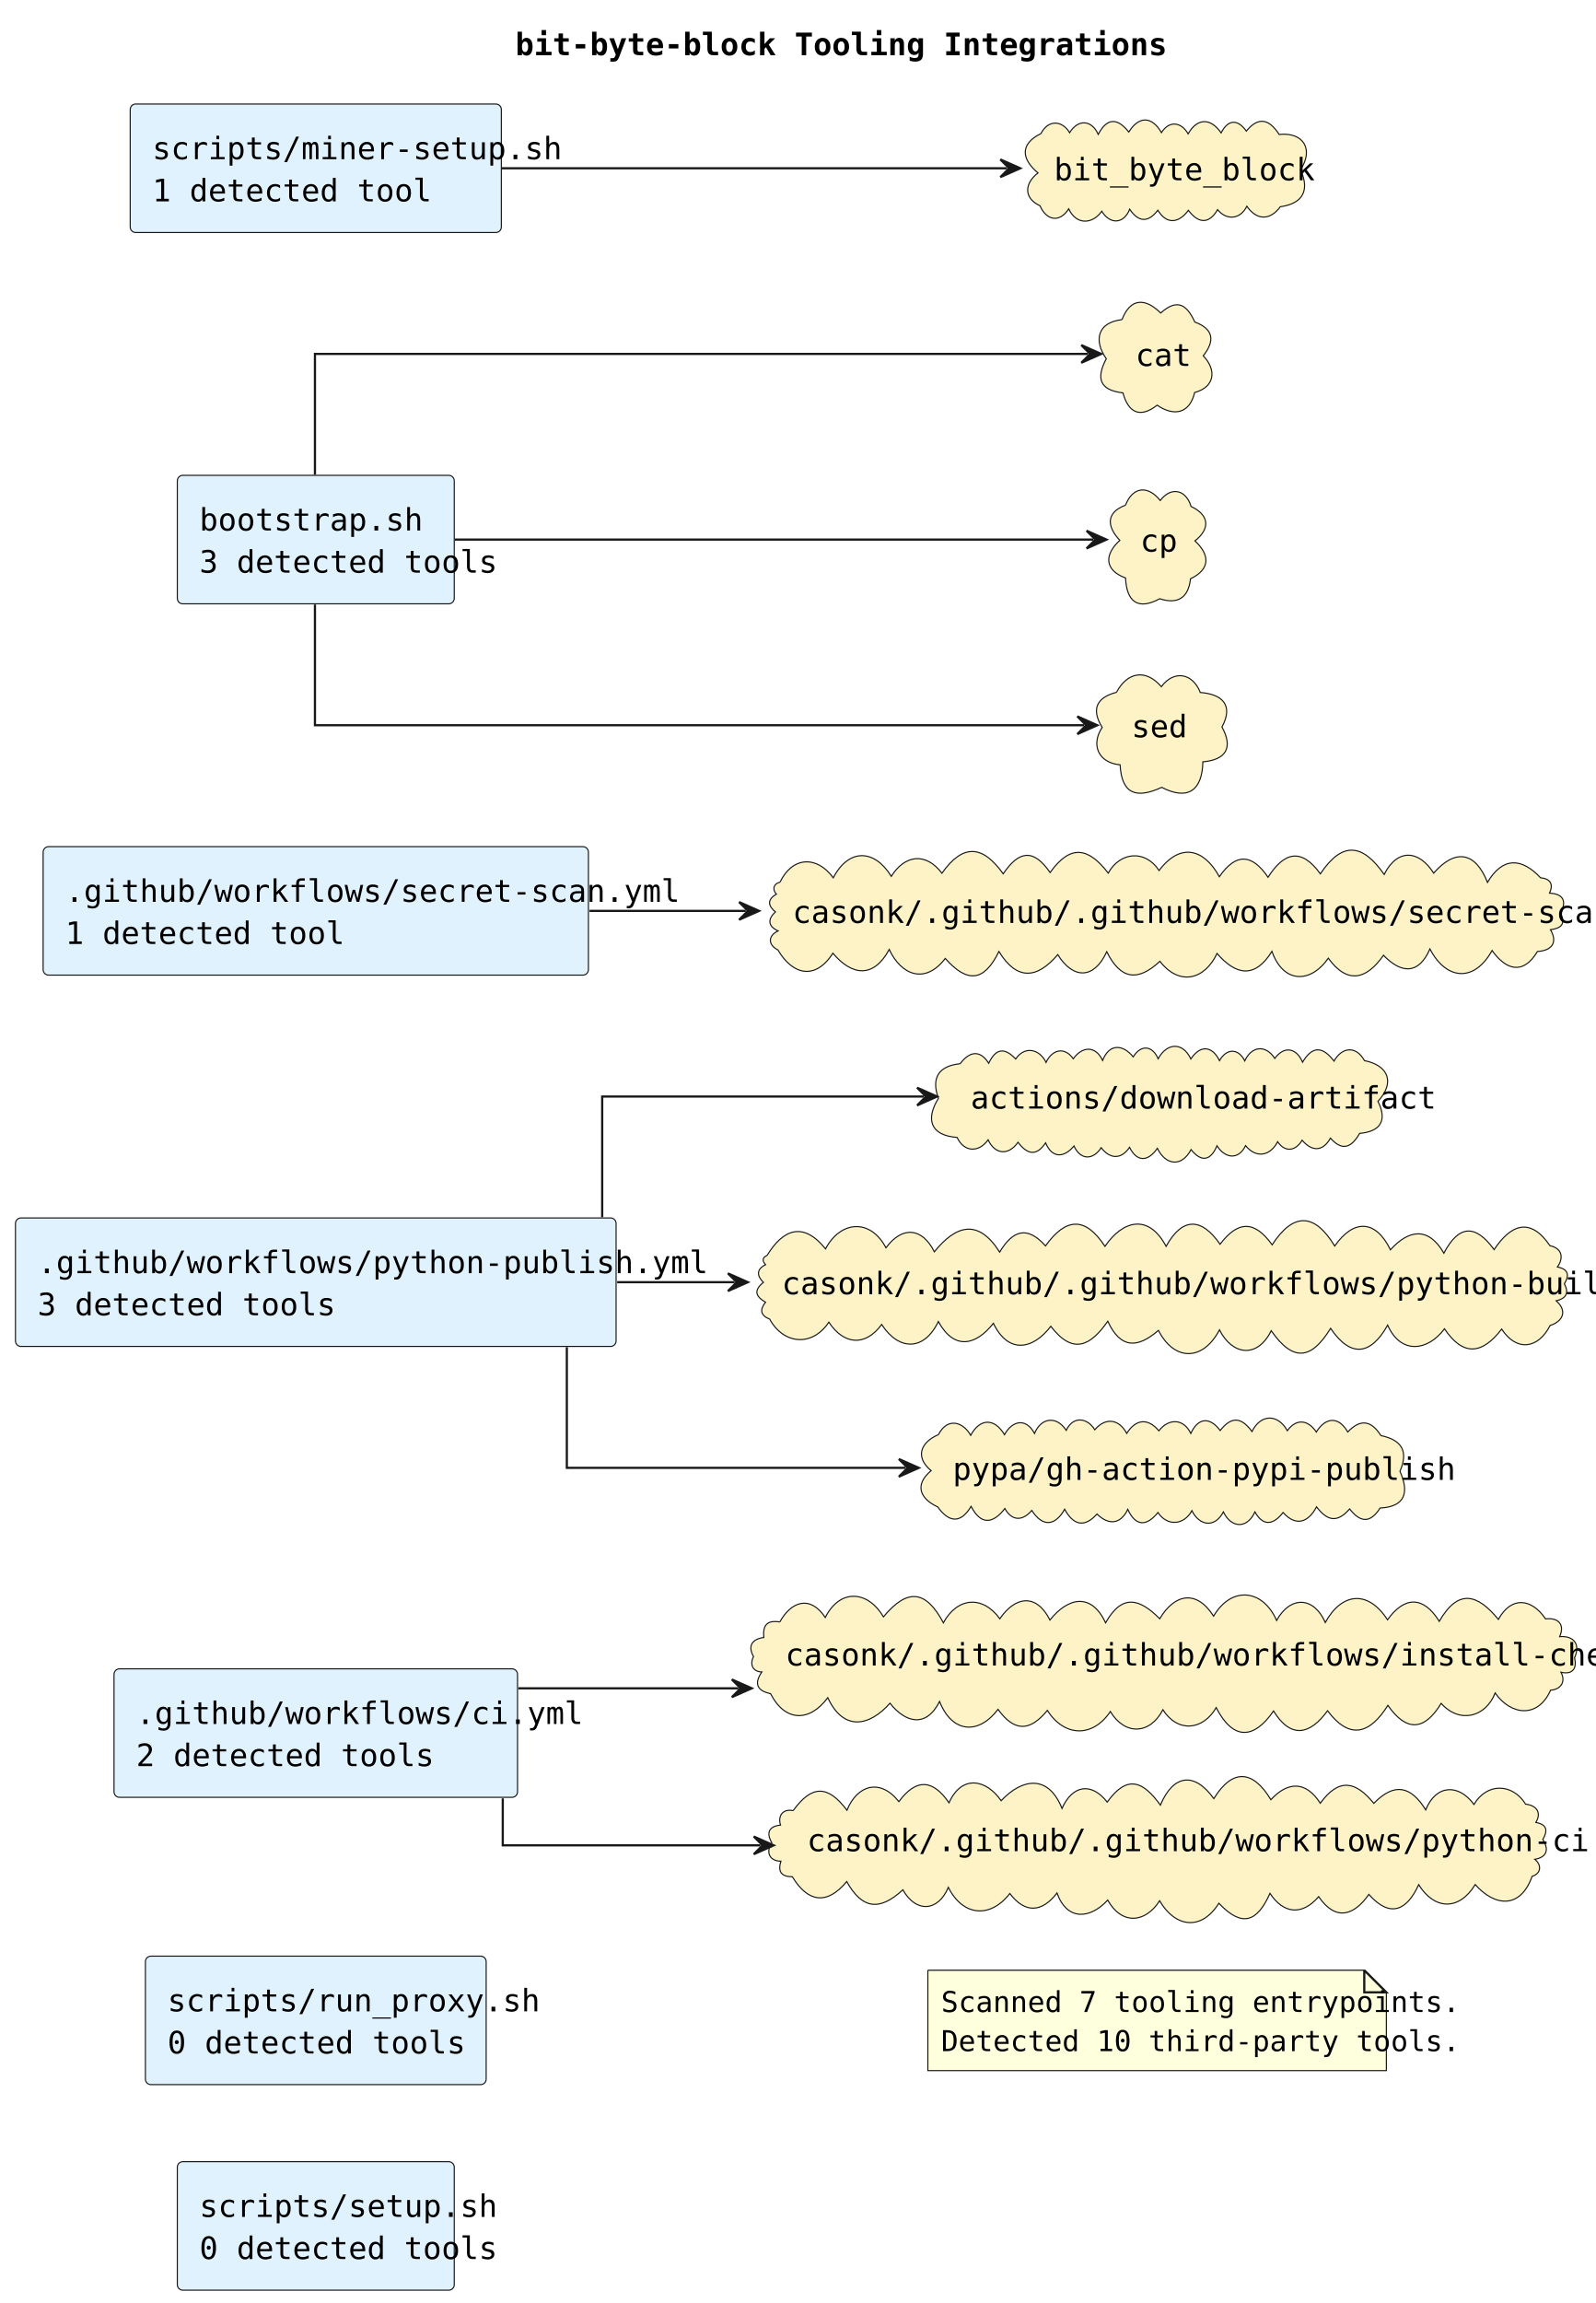
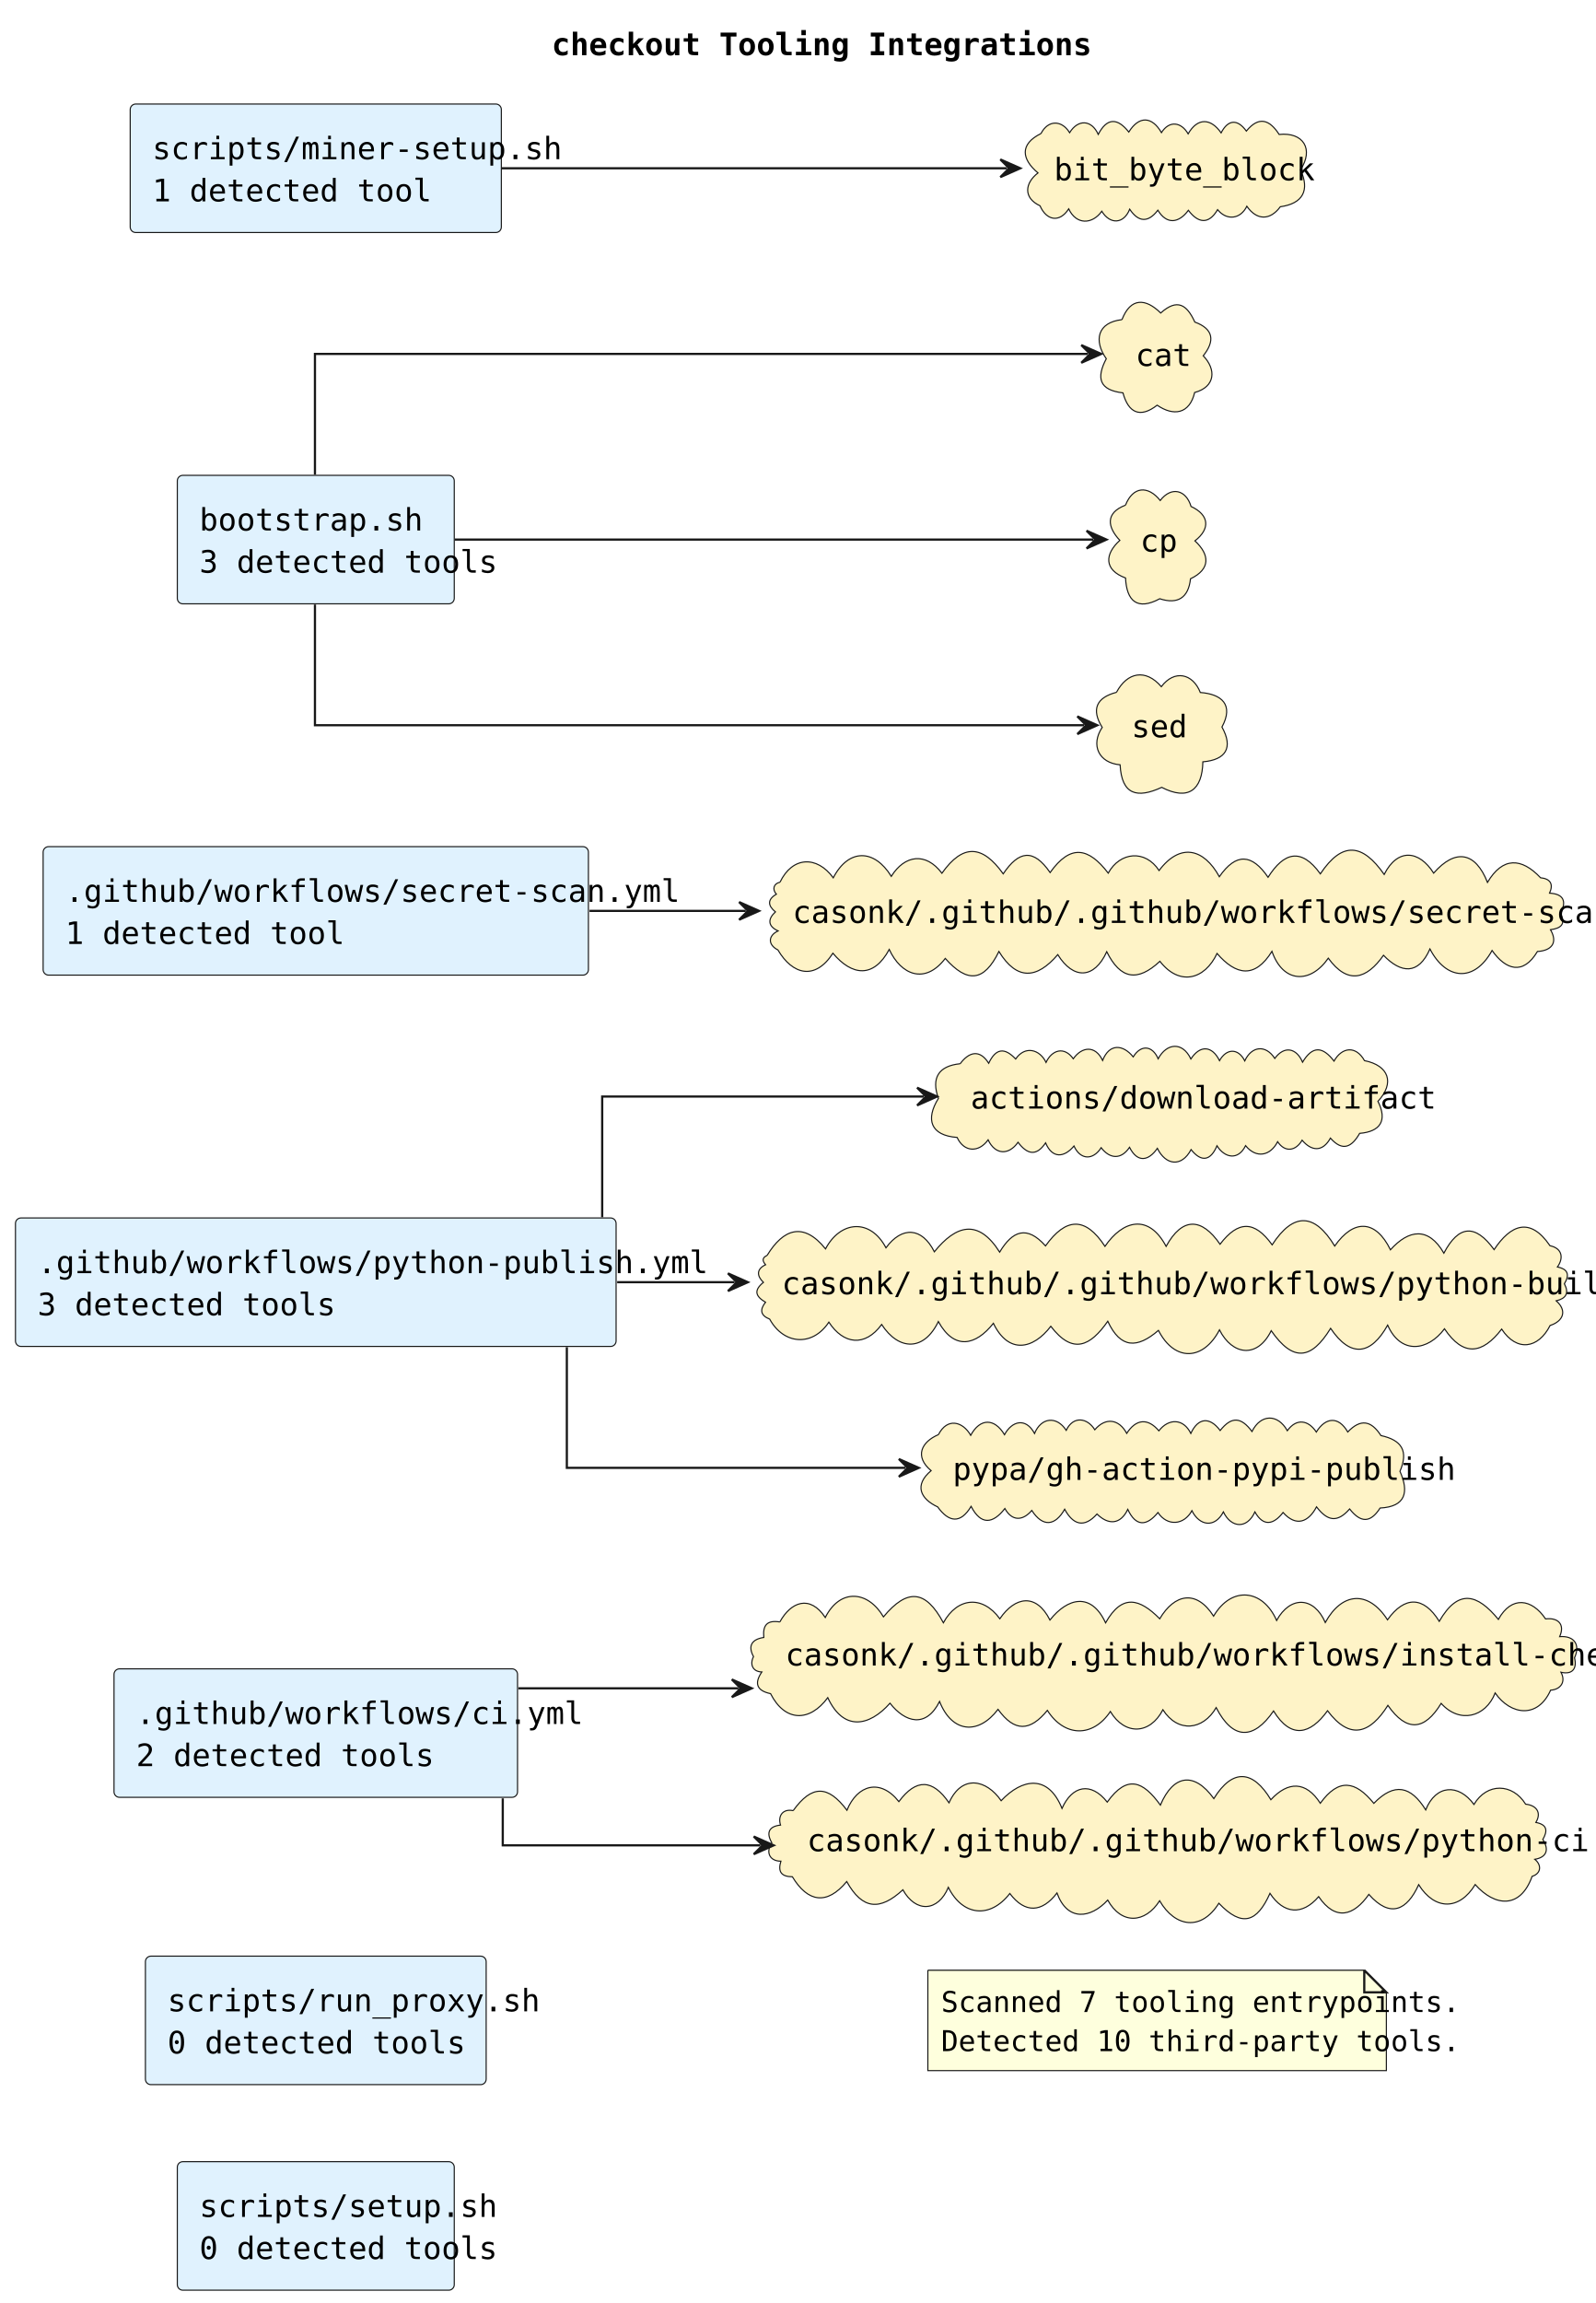
<svg xmlns="http://www.w3.org/2000/svg" contentStyleType="text/css" data-diagram-type="DESCRIPTION" height="1042px" preserveAspectRatio="none" style="width:722px;height:1042px;background:#FFFFFF;" version="1.1" viewBox="0 0 722 1042" width="722px" zoomAndPan="magnify">
  <defs />
  <g>
    <g class="title" data-source-line="1">
-       <text fill="#000000" font-family="Monospace" font-size="14" font-weight="bold" lengthAdjust="spacing" textLength="241.895" x="233.218" y="24.966">bit-byte-block Tooling Integrations</text>
+       <text fill="#000000" font-family="Monospace" font-size="14" font-weight="bold" lengthAdjust="spacing" textLength="209.03" x="249.65" y="24.966">checkout Tooling Integrations</text>
    </g>
    <g class="entity" data-qualified-name="source_github_workflows_ci_yml" data-source-line="7" id="ent0002">
      <rect fill="#E0F2FE" height="58.136" rx="2.5" ry="2.5" style="stroke:#181818;stroke-width:0.5;" width="182.623" x="51.6" y="755.068" />
      <text fill="#000000" font-family="Monospace" font-size="14" lengthAdjust="spacing" textLength="162.623" x="61.6" y="780.034">.github/workflows/ci.yml</text>
      <text fill="#000000" font-family="Monospace" font-size="14" lengthAdjust="spacing" textLength="105.336" x="61.6" y="799.102">2 detected tools</text>
    </g>
    <g class="entity" data-qualified-name="source_github_workflows_python_publish_yml" data-source-line="8" id="ent0003">
      <rect fill="#E0F2FE" height="58.136" rx="2.5" ry="2.5" style="stroke:#181818;stroke-width:0.5;" width="271.831" x="7" y="551.068" />
      <text fill="#000000" font-family="Monospace" font-size="14" lengthAdjust="spacing" textLength="251.831" x="17" y="576.034">.github/workflows/python-publish.yml</text>
      <text fill="#000000" font-family="Monospace" font-size="14" lengthAdjust="spacing" textLength="105.336" x="17" y="595.102">3 detected tools</text>
    </g>
    <g class="entity" data-qualified-name="source_github_workflows_secret_scan_yml" data-source-line="9" id="ent0004">
      <rect fill="#E0F2FE" height="58.136" rx="2.5" ry="2.5" style="stroke:#181818;stroke-width:0.5;" width="246.785" x="19.52" y="383.068" />
      <text fill="#000000" font-family="Monospace" font-size="14" lengthAdjust="spacing" textLength="226.785" x="29.52" y="408.034">.github/workflows/secret-scan.yml</text>
      <text fill="#000000" font-family="Monospace" font-size="14" lengthAdjust="spacing" textLength="98.63" x="29.52" y="427.102">1 detected tool</text>
    </g>
    <g class="entity" data-qualified-name="source_bootstrap_sh" data-source-line="10" id="ent0005">
      <rect fill="#E0F2FE" height="58.136" rx="2.5" ry="2.5" style="stroke:#181818;stroke-width:0.5;" width="125.336" x="80.25" y="215.068" />
      <text fill="#000000" font-family="Monospace" font-size="14" lengthAdjust="spacing" textLength="83.72" x="90.25" y="240.034">bootstrap.sh</text>
      <text fill="#000000" font-family="Monospace" font-size="14" lengthAdjust="spacing" textLength="105.336" x="90.25" y="259.102">3 detected tools</text>
    </g>
    <g class="entity" data-qualified-name="source_scripts_miner_setup_sh" data-source-line="11" id="ent0006">
      <rect fill="#E0F2FE" height="58.136" rx="2.5" ry="2.5" style="stroke:#181818;stroke-width:0.5;" width="167.965" x="58.93" y="47.068" />
      <text fill="#000000" font-family="Monospace" font-size="14" lengthAdjust="spacing" textLength="147.965" x="68.93" y="72.034">scripts/miner-setup.sh</text>
      <text fill="#000000" font-family="Monospace" font-size="14" lengthAdjust="spacing" textLength="98.63" x="68.93" y="91.102">1 detected tool</text>
    </g>
    <g class="entity" data-qualified-name="source_scripts_run_proxy_sh" data-source-line="12" id="ent0007">
      <rect fill="#E0F2FE" height="58.136" rx="2.5" ry="2.5" style="stroke:#181818;stroke-width:0.5;" width="154.218" x="65.81" y="885.068" />
      <text fill="#000000" font-family="Monospace" font-size="14" lengthAdjust="spacing" textLength="134.218" x="75.81" y="910.034">scripts/run_proxy.sh</text>
      <text fill="#000000" font-family="Monospace" font-size="14" lengthAdjust="spacing" textLength="105.336" x="75.81" y="929.102">0 detected tools</text>
    </g>
    <g class="entity" data-qualified-name="source_scripts_setup_sh" data-source-line="13" id="ent0008">
      <rect fill="#E0F2FE" height="58.136" rx="2.5" ry="2.5" style="stroke:#181818;stroke-width:0.5;" width="125.336" x="80.25" y="978.068" />
      <text fill="#000000" font-family="Monospace" font-size="14" lengthAdjust="spacing" textLength="104.426" x="90.25" y="1003.034">scripts/setup.sh</text>
      <text fill="#000000" font-family="Monospace" font-size="14" lengthAdjust="spacing" textLength="105.336" x="90.25" y="1022.102">0 detected tools</text>
    </g>
    <g class="entity" data-qualified-name="tool_actions_download_artifact" data-source-line="14" id="ent0009">
      <path d="M434.546,481.291 C438.495,475.995 443.313,474.536 447.464,481.07 C450.651,474.365 454.571,473.731 459.665,479.151 C463.873,472.964 470.571,474.74 473.419,480.691 C476.017,475.081 481.609,473.231 485.738,479.039 C489.722,473.428 495.748,472.906 499.019,479.797 C502.082,471.998 508.234,472.493 512.865,478.189 C516.37,472.512 521.541,472.96 524.155,479.044 C528.023,471.861 535.186,471.181 538.963,479.133 C543.123,472.759 548.538,473.044 551.924,479.892 C555.012,474.355 560.365,474.053 563.348,479.996 C566.432,473.309 572.785,472.495 576.94,478.883 C581.307,472.935 586.804,474.225 589.508,480.582 C594.106,472.924 598.672,473.51 603.753,480.099 C607.353,473.651 613.722,473.026 617.533,479.881 C628.507,482.068 631.417,489.916 623.618,498.303 C627.994,506.943 624.76,512.021 615.35,512.795 C611.814,518.965 607.684,521.232 602.122,514.946 C598.649,521.259 593.617,521.002 589.303,515.889 C586.51,520.738 581.63,521.635 578.223,516.573 C574.929,523.015 568.55,524.296 563.729,518.361 C560.313,525.259 554.245,523.888 550.772,518.421 C547.942,525.177 543.747,526.028 539.058,520.144 C534.703,528.289 527.568,527.228 523.796,519.58 C519.748,525.401 514.767,526.158 511.197,519.113 C507.397,524.768 502.309,524.418 498.363,519.286 C494.682,525.024 488.979,524.912 486.057,518.516 C481.625,523.839 476.261,524.293 473.212,517.097 C468.904,523.475 464.801,522.195 460.74,516.835 C456.488,522.827 450.4,522.549 447.197,515.726 C443.058,521.522 436.329,521.482 433.166,514.641 C421.078,513.738 418.795,506.473 424.711,496.96 C421.371,487.748 424.756,482.262 434.546,481.291" fill="#FEF3C7" style="stroke:#181818;stroke-width:0.5;" />
      <text fill="#000000" font-family="Monospace" font-size="14" lengthAdjust="spacing" textLength="168.811" x="439.28" y="501.574">actions/download-artifact</text>
    </g>
    <g class="entity" data-qualified-name="tool_bit_byte_block" data-source-line="15" id="ent0010">
      <path d="M471.13,60.422 C474.328,54.186 480.514,54.202 484.082,60.025 C487.908,53.862 493.987,54.085 497.042,60.801 C501.058,53.122 505.768,53.299 510.868,59.739 C515.461,52.358 521.309,52.513 525.644,59.995 C529.249,54.333 534.628,55.209 537.722,60.555 C542.003,53.14 547.951,53.386 552.647,60.116 C555.818,53.99 560.066,53.746 564.069,59.303 C569.766,52.352 574.615,54.147 578.913,60.828 C589.955,59.67 594.68,67.608 588.577,76.815 C592.884,86.138 589.641,92.138 579.445,93.545 C574.78,99.854 568.781,99.757 564.295,93.332 C561.407,99.188 555.212,99.951 551.059,94.862 C546.986,101.786 542.183,100.93 537.831,95.151 C533.664,100.834 528.149,101.904 524.019,95.11 C519.619,100.861 515.263,100.604 511.275,94.661 C508.557,101.509 502.301,101.608 498.648,95.577 C494.3,101.653 487.071,101.793 483.676,94.509 C479.441,101.044 473.533,99.673 470.697,93.121 C462.912,89.47 463.894,82.748 469.765,78.241 C462.42,72.073 461.303,65.274 471.13,60.422" fill="#FEF3C7" style="stroke:#181818;stroke-width:0.5;" />
      <text fill="#000000" font-family="Monospace" font-size="14" lengthAdjust="spacing" textLength="93.296" x="477.04" y="81.574">bit_byte_block</text>
    </g>
    <g class="entity" data-qualified-name="tool_casonk_github_github_workflows_install_check_yml" data-source-line="16" id="ent0011">
      <path d="M352.935,733.857 C357.962,724.714 366.551,721.408 373.501,731.837 C380.207,718.524 392.849,719.675 399.831,731.548 C410.611,718.568 418.928,719.24 426.95,734.224 C433.253,722.733 444.622,721.617 452.503,732.414 C459.331,722.373 468.916,720.606 475.183,732.983 C483.04,723.073 493.721,720.067 500.364,734.252 C507.812,721.012 515.74,723.184 524.867,732.423 C531.541,721.158 541.422,719.003 549.247,731.228 C557.401,717.419 571.524,718.979 577.765,733.177 C583.946,721.975 594.577,722.23 599.796,734.097 C607.333,720.372 619.247,719.366 627.953,732.889 C635.7,722.044 644.28,722.111 651.374,733.575 C660,718.663 668.642,721.155 678.129,732.705 C684.112,721.883 693.294,723.309 699.488,732.48 C704.979,731.792 708.415,734.785 705.869,740.496 C712.419,740.009 715.33,744.06 712.596,750.086 C713.819,754.946 711.674,757.803 706.461,756.613 C708.782,760.916 706.374,764.43 701.77,764.729 C695.967,777.783 683.646,776 676.678,765.997 C672.325,777.087 660.508,779.944 652.241,770.701 C644.686,783.106 636.604,783.739 628.125,771.609 C620.198,784.194 611.067,787.685 600.813,774.031 C593.005,784.814 584.29,787.001 576.379,774.137 C567.249,787.388 557.92,787.214 550.413,772.624 C544.427,782.913 533.119,784.172 526.299,773.587 C520.464,784.858 509.103,785.294 502.52,774.388 C494.478,786.39 481.62,785.851 474.015,773.868 C466.113,783.493 459.172,783.716 451.683,773.405 C442.663,785.269 430.752,783.937 425.232,769.84 C419.092,782.063 409.663,779.373 402.789,770.625 C393.381,781.233 381.735,783.414 374.631,768.119 C366.425,779.245 355.261,779.165 348.74,766.3 C342.569,764.998 341.193,761.724 344.791,756.49 C340.524,756.341 339.273,752.952 341.024,749.54 C338.266,744.478 340.476,741.65 345.685,740.873 C345.141,735.277 347.174,732.938 352.935,733.857" fill="#FEF3C7" style="stroke:#181818;stroke-width:0.5;" />
      <text fill="#000000" font-family="Monospace" font-size="14" lengthAdjust="spacing" textLength="336.601" x="355.39" y="753.574">casonk/.github/.github/workflows/install-check.yml</text>
    </g>
    <g class="entity" data-qualified-name="tool_casonk_github_github_workflows_python_build_yml" data-source-line="17" id="ent0012">
      <path d="M347.176,568.009 C354.493,556.03 363.571,552.615 373.615,565.056 C380.301,552.364 393.824,551.068 400.972,564.574 C408.285,554.645 417.278,555.287 422.87,566.368 C432.71,554.224 442.722,551.272 452.423,566.519 C458.258,556.821 464.747,554.263 473.175,563.708 C482.336,550.928 491.13,550.243 500.085,563.917 C508.062,552.193 519.786,548.881 527.757,563.924 C535.084,550.579 543.834,550.851 552.164,562.961 C560.358,552.18 567.795,552.159 575.741,563.228 C585.405,548.377 594.975,548.777 604.06,563.778 C612.549,551.571 622.553,551.649 629.288,565.477 C637.582,556.229 646.507,554.949 653.466,566.994 C660.22,554.152 667.729,553.736 676.203,565.398 C683.585,554.267 692.402,550.296 701.49,563.634 C707.01,564.777 707.774,569.157 704.854,573.252 C709.737,574.224 710.43,576.844 708.006,580.848 C710.217,585.107 708.79,587.498 704.317,588.56 C709.48,593.168 707.371,597.842 701.543,599.718 C696.254,610.192 686.484,611.809 679.622,601.366 C670.907,612.689 662.32,613.992 653.74,601.22 C646.299,611.283 633.951,613.042 628.027,599.564 C620.453,613.119 611.304,614.516 602.205,601.02 C593.444,615.286 585.215,616.301 575.326,602.085 C569.079,614.766 557.756,613.273 551.903,601.705 C544.716,615.55 531.71,616.399 524.281,601.942 C514.746,610.152 507.163,610.307 501.352,597.816 C493.489,609.035 485.57,613.125 475.569,600.089 C467.502,610.668 456.371,612.805 449.588,598.737 C441.614,608.834 431.912,611.055 424.675,597.946 C418.195,611.413 406.815,611.225 399.018,599.274 C391.476,609.54 381.76,608.341 375.123,598.213 C367.662,609.495 354.634,608.362 348.34,596.842 C344.123,595.168 343.787,592.581 346.455,589.207 C341.894,586.509 341.018,583.859 345.507,580.208 C342.504,577.306 342.26,574.255 346.48,572.233 C345.011,570.509 344.818,569.102 347.176,568.009" fill="#FEF3C7" style="stroke:#181818;stroke-width:0.5;" />
      <text fill="#000000" font-family="Monospace" font-size="14" lengthAdjust="spacing" textLength="339.709" x="353.83" y="585.574">casonk/.github/.github/workflows/python-build.yml</text>
    </g>
    <g class="entity" data-qualified-name="tool_casonk_github_github_workflows_python_ci_yml" data-source-line="18" id="ent0013">
      <path d="M358.971,819.231 C367.4,807.501 374.705,807.582 383.308,819.049 C388.005,807.5 398.43,804.53 406.81,815.144 C414.699,804.534 422.124,804.985 429.506,815.684 C435.284,802.728 446.408,805.044 453.099,814.733 C462.607,804.633 474.389,802.657 480.638,818.23 C485.238,807.874 493.751,806.016 501.109,815.364 C510.243,802.654 517.362,805.963 525.166,816.727 C530.947,803.006 540.392,801.378 549.355,813.781 C557.918,799.924 567.139,800.942 575.171,814.284 C582.951,805.841 591.082,805.834 597.537,815.886 C605.919,804.377 613.428,805.714 621.767,815.934 C631.06,806.361 638.521,808.033 645.242,818.889 C649.82,807.407 660.138,806.909 667.082,816.43 C672.943,806.529 684.511,806.746 690.471,816.312 C695.13,816.744 697.887,819.961 695.097,824.567 C700.227,825.547 700.543,828.271 698.248,832.283 C701.081,836.643 700.236,840.313 694.616,841.25 C697.723,843.735 697.622,847.646 693.395,848.97 C688.079,863.831 676.542,862.71 667.643,852.676 C660.44,864.505 649.314,864.339 642.061,852.73 C636.793,864.361 629.184,868.05 619.515,857.129 C612.74,866.795 604.507,869.387 596.792,858.151 C589.403,866.783 580.939,866.027 574.765,856.663 C568.905,869.717 562.152,872.196 551.628,861.139 C543.627,873.881 531.779,872.011 524.821,860.007 C518.288,870.259 507.577,870.961 501.324,859.701 C493.613,868.081 483.091,869.506 478.364,856.498 C471.632,865.312 463.941,865.903 457.019,856.723 C448.093,868.245 435.669,866.943 429.198,853.938 C424.543,865.073 414.447,865.523 408.629,855.045 C398.238,864.625 390.315,864.066 383.204,851.312 C374.25,862.139 365.601,860.719 358.613,849.154 C353.638,849.116 351.94,846.91 353.409,842.111 C348.037,842.046 346.559,837.813 349.304,833.758 C346.706,829.279 347.915,826.331 353.25,825.771 C351.918,821.55 354.341,818.238 358.971,819.231" fill="#FEF3C7" style="stroke:#181818;stroke-width:0.5;" />
      <text fill="#000000" font-family="Monospace" font-size="14" lengthAdjust="spacing" textLength="316.945" x="365.21" y="837.574">casonk/.github/.github/workflows/python-ci.yml</text>
    </g>
    <g class="entity" data-qualified-name="tool_casonk_github_github_workflows_secret_scan_yml" data-source-line="19" id="ent0014">
      <path d="M353.013,399.154 C358.621,387.449 369.709,387.038 377.118,397.166 C384.089,383.764 395.751,384.097 403.376,396.502 C409.472,386.752 419.006,385.456 426.292,395.095 C435.872,381.563 444.715,382.324 454.03,395.372 C461.06,384.949 467.635,383.724 475.256,394.788 C484.458,381.879 492.598,383.368 501.557,395.048 C506.861,385.41 518.281,384.255 524.573,393.866 C534.176,381.123 544.853,383.932 551.846,396.66 C559.433,385.77 566.569,386.236 573.898,396.924 C581.049,385.621 588.881,383.318 597.558,395.379 C607.558,380.407 616.716,381.718 626.451,395.645 C632.468,383.704 642.226,384.598 648.839,395.049 C658.645,383.856 667.705,385.34 673.199,399.236 C680.063,387.664 688.545,387.953 697.22,397.14 C701.658,397.606 703.154,399.962 701.299,404.111 C707.796,404.462 709.024,407.871 706.302,413.262 C708.759,418.316 706.369,420.002 701.722,420.656 C705.285,426.816 701.915,430.152 695.808,430.508 C689.238,441.492 681.418,438.724 675.276,430.06 C667.242,444.633 654.478,443.499 647.161,429.359 C641.955,441.232 634.085,440.458 626.137,432.225 C618.537,443.051 609.969,445.653 601.159,433.542 C592.976,445.288 580.667,444.843 575.66,430.444 C567.923,442.897 559.403,441.304 550.801,431.405 C545.19,443.34 533.743,446.27 524.949,434.943 C514.796,444.408 507.091,443.094 500.887,430.614 C495.242,443.026 485.777,443.282 478.723,431.928 C469.259,442.982 460.256,443.751 452.084,430.511 C445.352,444.297 437.778,444.899 427.81,433.647 C418.683,445.601 407.811,441.166 402.451,429.587 C395.361,442.727 385.614,441.556 376.955,431.298 C368.9,443.726 358.696,441.082 352.064,429.805 C347.538,427.517 347.48,423.394 352.143,421.191 C347.477,419.095 347.377,415.84 350.932,412.587 C347.481,409.769 347.204,406.998 351.359,404.586 C349.461,402.431 350.015,399.818 353.013,399.154" fill="#FEF3C7" style="stroke:#181818;stroke-width:0.5;" />
      <text fill="#000000" font-family="Monospace" font-size="14" lengthAdjust="spacing" textLength="330.021" x="358.68" y="417.574">casonk/.github/.github/workflows/secret-scan.yml</text>
    </g>
    <g class="entity" data-qualified-name="tool_cat" data-source-line="20" id="ent0015">
      <path d="M507.788,144.622 C511.672,134.512 518.539,134.917 525.302,141.623 C532.786,134.931 537.145,137.791 540.754,145.718 C549.369,148.871 549.857,154.363 544.552,160.98 C550.499,167.137 550.121,175.035 540.671,177.595 C538.348,187.411 531.067,188.41 523.708,183.33 C515.893,189.421 510.642,186.696 508.233,177.762 C497.473,176.513 496.06,171.067 500.684,162.304 C494.974,154.234 496.521,145.871 507.788,144.622" fill="#FEF3C7" style="stroke:#181818;stroke-width:0.5;" />
      <text fill="#000000" font-family="Monospace" font-size="14" lengthAdjust="spacing" textLength="19.628" x="513.87" y="165.574">cat</text>
    </g>
    <g class="entity" data-qualified-name="tool_cp" data-source-line="21" id="ent0016">
      <path d="M509.382,228.552 C512.761,219.953 519.647,219.613 525.091,226.45 C530.074,219.936 536.788,221.552 539.042,229.148 C547.25,232.97 547.904,239.177 540.796,244.724 C547.538,250.96 547.946,257.501 538.79,261.878 C537.887,270.427 533.063,273.581 524.877,270.909 C514.725,276.382 509.882,271.954 509.395,261.509 C499.532,257.854 499.939,250.685 506.815,244.493 C501.224,238.522 500.083,232.125 509.382,228.552" fill="#FEF3C7" style="stroke:#181818;stroke-width:0.5;" />
      <text fill="#000000" font-family="Monospace" font-size="14" lengthAdjust="spacing" textLength="15.33" x="516.02" y="249.574">cp</text>
    </g>
    <g class="entity" data-qualified-name="tool_pypa_gh_action_pypi_publish" data-source-line="22" id="ent0017">
      <path d="M424.725,649.092 C428.674,641.341 435.668,643.035 439.315,649.405 C443.576,641.578 450.083,641.552 454.618,649.132 C457.982,642.851 464.278,641.253 468.204,648.571 C471.206,641.297 478.168,640.476 482.551,647.15 C485.728,640.497 492.071,641.409 495.488,646.894 C500.39,641.121 506.411,642.043 509.926,648.528 C514.046,642.152 519.365,641.342 524.473,647.37 C528.897,641.697 535.545,641.662 538.942,648.552 C542.288,641.304 547.54,640.966 552.22,647.243 C557.465,640.605 561.782,641.186 566.622,647.687 C570.586,639.718 578.289,639.589 582.617,647.317 C586.757,641.582 592.117,642.452 595.736,647.926 C599.896,641.208 605.781,640.63 609.961,647.905 C615.75,641.821 620.58,642.675 624.975,649.522 C634.432,651.585 637.531,656.522 633.59,665.713 C637.684,674.899 636.368,681.707 624.608,682.317 C620.114,689.324 615.7,688.938 610.809,682.731 C605.16,689.226 600.67,688.109 595.833,681.783 C592.165,688.716 586.623,690.944 580.676,684.334 C576.518,689.717 571.85,691.002 567.943,684.073 C564.374,691.921 557.247,691.444 553.673,684.078 C549.723,691.562 542.816,690.344 539.429,683.517 C535.871,690.08 528.323,690.73 524.063,684.35 C518.926,690.645 514.062,690.799 510.401,682.927 C507.1,689.878 501.593,690.077 496.484,685.024 C490.668,691.511 485.663,689.936 481.849,682.863 C477.479,690.555 471.894,691.007 466.965,683.407 C462.917,688.145 458.07,688.437 454.78,682.538 C449.355,689.544 443.932,690.153 439.499,681.566 C434.692,689.595 429.42,688.799 424.371,681.81 C416.483,678.129 413.627,671.931 421.394,665.408 C413.743,658.985 417.01,652.379 424.725,649.092" fill="#FEF3C7" style="stroke:#181818;stroke-width:0.5;" />
      <text fill="#000000" font-family="Monospace" font-size="14" lengthAdjust="spacing" textLength="184.995" x="431.19" y="669.574">pypa/gh-action-pypi-publish</text>
    </g>
    <g class="entity" data-qualified-name="tool_sed" data-source-line="23" id="ent0018">
      <path d="M505.29,313.241 C510.18,304.073 518.509,302.472 525.588,310.684 C531.468,302.89 539.823,304.63 543.239,313.322 C552.828,314.031 558.518,318.784 553.03,328.944 C558.264,338.39 554.763,343.81 544.389,344.693 C544.131,357.448 537.776,362.445 525.763,356.241 C514.835,361.302 507.652,359.822 506.93,346.04 C497.269,345.206 493.481,337.114 498.834,329.103 C493.779,320.976 496.195,315.608 505.29,313.241" fill="#FEF3C7" style="stroke:#181818;stroke-width:0.5;" />
      <text fill="#000000" font-family="Monospace" font-size="14" lengthAdjust="spacing" textLength="23.212" x="512.08" y="333.574">sed</text>
    </g>
    <g class="entity" data-qualified-name="toolingGraphSummary" data-source-line="35" id="ent0029">
      <path d="M419.93,891.438 L419.93,936.85 L627.441,936.85 L627.441,901.438 L617.441,891.438 L419.93,891.438" fill="#FEFFDD" style="stroke:#181818;stroke-width:0.5;" />
      <path d="M617.441,891.438 L617.441,901.438 L627.441,901.438 L617.441,891.438" fill="#FEFFDD" style="stroke:#181818;stroke-width:1;" />
      <text fill="#000000" font-family="Monospace" font-size="13" lengthAdjust="spacing" textLength="186.511" x="425.93" y="910.335">Scanned 7 tooling entrypoints.</text>
      <text fill="#000000" font-family="Monospace" font-size="13" lengthAdjust="spacing" textLength="179.218" x="425.93" y="928.041">Detected 10 third-party tools.</text>
    </g>
    <g class="link" data-entity-1="ent0002" data-entity-2="ent0011" data-link-type="dependency" data-source-line="24" id="lnk19">
      <path d="M234.6,763.878 C266.51,763.878 297.53,763.878 334.21,763.878" fill="none" id="source_github_workflows_ci_yml-to-tool_casonk_github_github_workflows_install_check_yml" style="stroke:#181818;stroke-width:1;" />
      <polygon fill="#181818" points="340.21,763.878,331.21,759.878,335.21,763.878,331.21,767.878,340.21,763.878" style="stroke:#181818;stroke-width:1;" />
    </g>
    <g class="link" data-entity-1="ent0002" data-entity-2="ent0013" data-link-type="dependency" data-source-line="25" id="lnk20">
      <path d="M227.54,813.688 C227.54,824.868 227.54,834.938 227.54,834.938 C227.54,834.938 279.5,834.938 344.13,834.938" fill="none" id="source_github_workflows_ci_yml-to-tool_casonk_github_github_workflows_python_ci_yml" style="stroke:#181818;stroke-width:1;" />
      <polygon fill="#181818" points="350.13,834.938,341.13,830.938,345.13,834.938,341.13,838.938,350.13,834.938" style="stroke:#181818;stroke-width:1;" />
    </g>
    <g class="link" data-entity-1="ent0003" data-entity-2="ent0009" data-link-type="dependency" data-source-line="26" id="lnk21">
      <path d="M272.54,550.758 C272.54,526.538 272.54,496.138 272.54,496.138 C272.54,496.138 347.95,496.138 418.07,496.138" fill="none" id="source_github_workflows_python_publish_yml-to-tool_actions_download_artifact" style="stroke:#181818;stroke-width:1;" />
      <polygon fill="#181818" points="424.07,496.138,415.07,492.138,419.07,496.138,415.07,500.138,424.07,496.138" style="stroke:#181818;stroke-width:1;" />
    </g>
    <g class="link" data-entity-1="ent0003" data-entity-2="ent0012" data-link-type="dependency" data-source-line="27" id="lnk22">
      <path d="M279.31,580.138 C298.51,580.138 312.52,580.138 332.45,580.138" fill="none" id="source_github_workflows_python_publish_yml-to-tool_casonk_github_github_workflows_python_build_yml" style="stroke:#181818;stroke-width:1;" />
      <polygon fill="#181818" points="338.45,580.138,329.45,576.138,333.45,580.138,329.45,584.138,338.45,580.138" style="stroke:#181818;stroke-width:1;" />
    </g>
    <g class="link" data-entity-1="ent0003" data-entity-2="ent0017" data-link-type="dependency" data-source-line="28" id="lnk23">
      <path d="M256.54,609.518 C256.54,633.738 256.54,664.138 256.54,664.138 C256.54,664.138 335.65,664.138 409.8,664.138" fill="none" id="source_github_workflows_python_publish_yml-to-tool_pypa_gh_action_pypi_publish" style="stroke:#181818;stroke-width:1;" />
      <polygon fill="#181818" points="415.8,664.138,406.8,660.138,410.8,664.138,406.8,668.138,415.8,664.138" style="stroke:#181818;stroke-width:1;" />
    </g>
    <g class="link" data-entity-1="ent0004" data-entity-2="ent0014" data-link-type="dependency" data-source-line="29" id="lnk24">
      <path d="M266.8,412.138 C291.33,412.138 311.55,412.138 337.51,412.138" fill="none" id="source_github_workflows_secret_scan_yml-to-tool_casonk_github_github_workflows_secret_scan_yml" style="stroke:#181818;stroke-width:1;" />
      <polygon fill="#181818" points="343.51,412.138,334.51,408.138,338.51,412.138,334.51,416.138,343.51,412.138" style="stroke:#181818;stroke-width:1;" />
    </g>
    <g class="link" data-entity-1="ent0005" data-entity-2="ent0015" data-link-type="dependency" data-source-line="30" id="lnk25">
      <path d="M142.54,214.758 C142.54,190.538 142.54,160.138 142.54,160.138 C142.54,160.138 407.25,160.138 492.38,160.138" fill="none" id="source_bootstrap_sh-to-tool_cat" style="stroke:#181818;stroke-width:1;" />
      <polygon fill="#181818" points="498.38,160.138,489.38,156.138,493.38,160.138,489.38,164.138,498.38,160.138" style="stroke:#181818;stroke-width:1;" />
    </g>
    <g class="link" data-entity-1="ent0005" data-entity-2="ent0016" data-link-type="dependency" data-source-line="31" id="lnk26">
      <path d="M205.79,244.138 C292.18,244.138 437.41,244.138 494.76,244.138" fill="none" id="source_bootstrap_sh-to-tool_cp" style="stroke:#181818;stroke-width:1;" />
      <polygon fill="#181818" points="500.76,244.138,491.76,240.138,495.76,244.138,491.76,248.138,500.76,244.138" style="stroke:#181818;stroke-width:1;" />
    </g>
    <g class="link" data-entity-1="ent0005" data-entity-2="ent0018" data-link-type="dependency" data-source-line="32" id="lnk27">
      <path d="M142.54,273.518 C142.54,297.738 142.54,328.138 142.54,328.138 C142.54,328.138 403.5,328.138 490.58,328.138" fill="none" id="source_bootstrap_sh-to-tool_sed" style="stroke:#181818;stroke-width:1;" />
      <polygon fill="#181818" points="496.58,328.138,487.58,324.138,491.58,328.138,487.58,332.138,496.58,328.138" style="stroke:#181818;stroke-width:1;" />
    </g>
    <g class="link" data-entity-1="ent0006" data-entity-2="ent0010" data-link-type="dependency" data-source-line="33" id="lnk28">
      <path d="M226.95,76.138 C297.91,76.138 391.89,76.138 455.74,76.138" fill="none" id="source_scripts_miner_setup_sh-to-tool_bit_byte_block" style="stroke:#181818;stroke-width:1;" />
      <polygon fill="#181818" points="461.74,76.138,452.74,72.138,456.74,76.138,452.74,80.138,461.74,76.138" style="stroke:#181818;stroke-width:1;" />
    </g>
  </g>
</svg>
